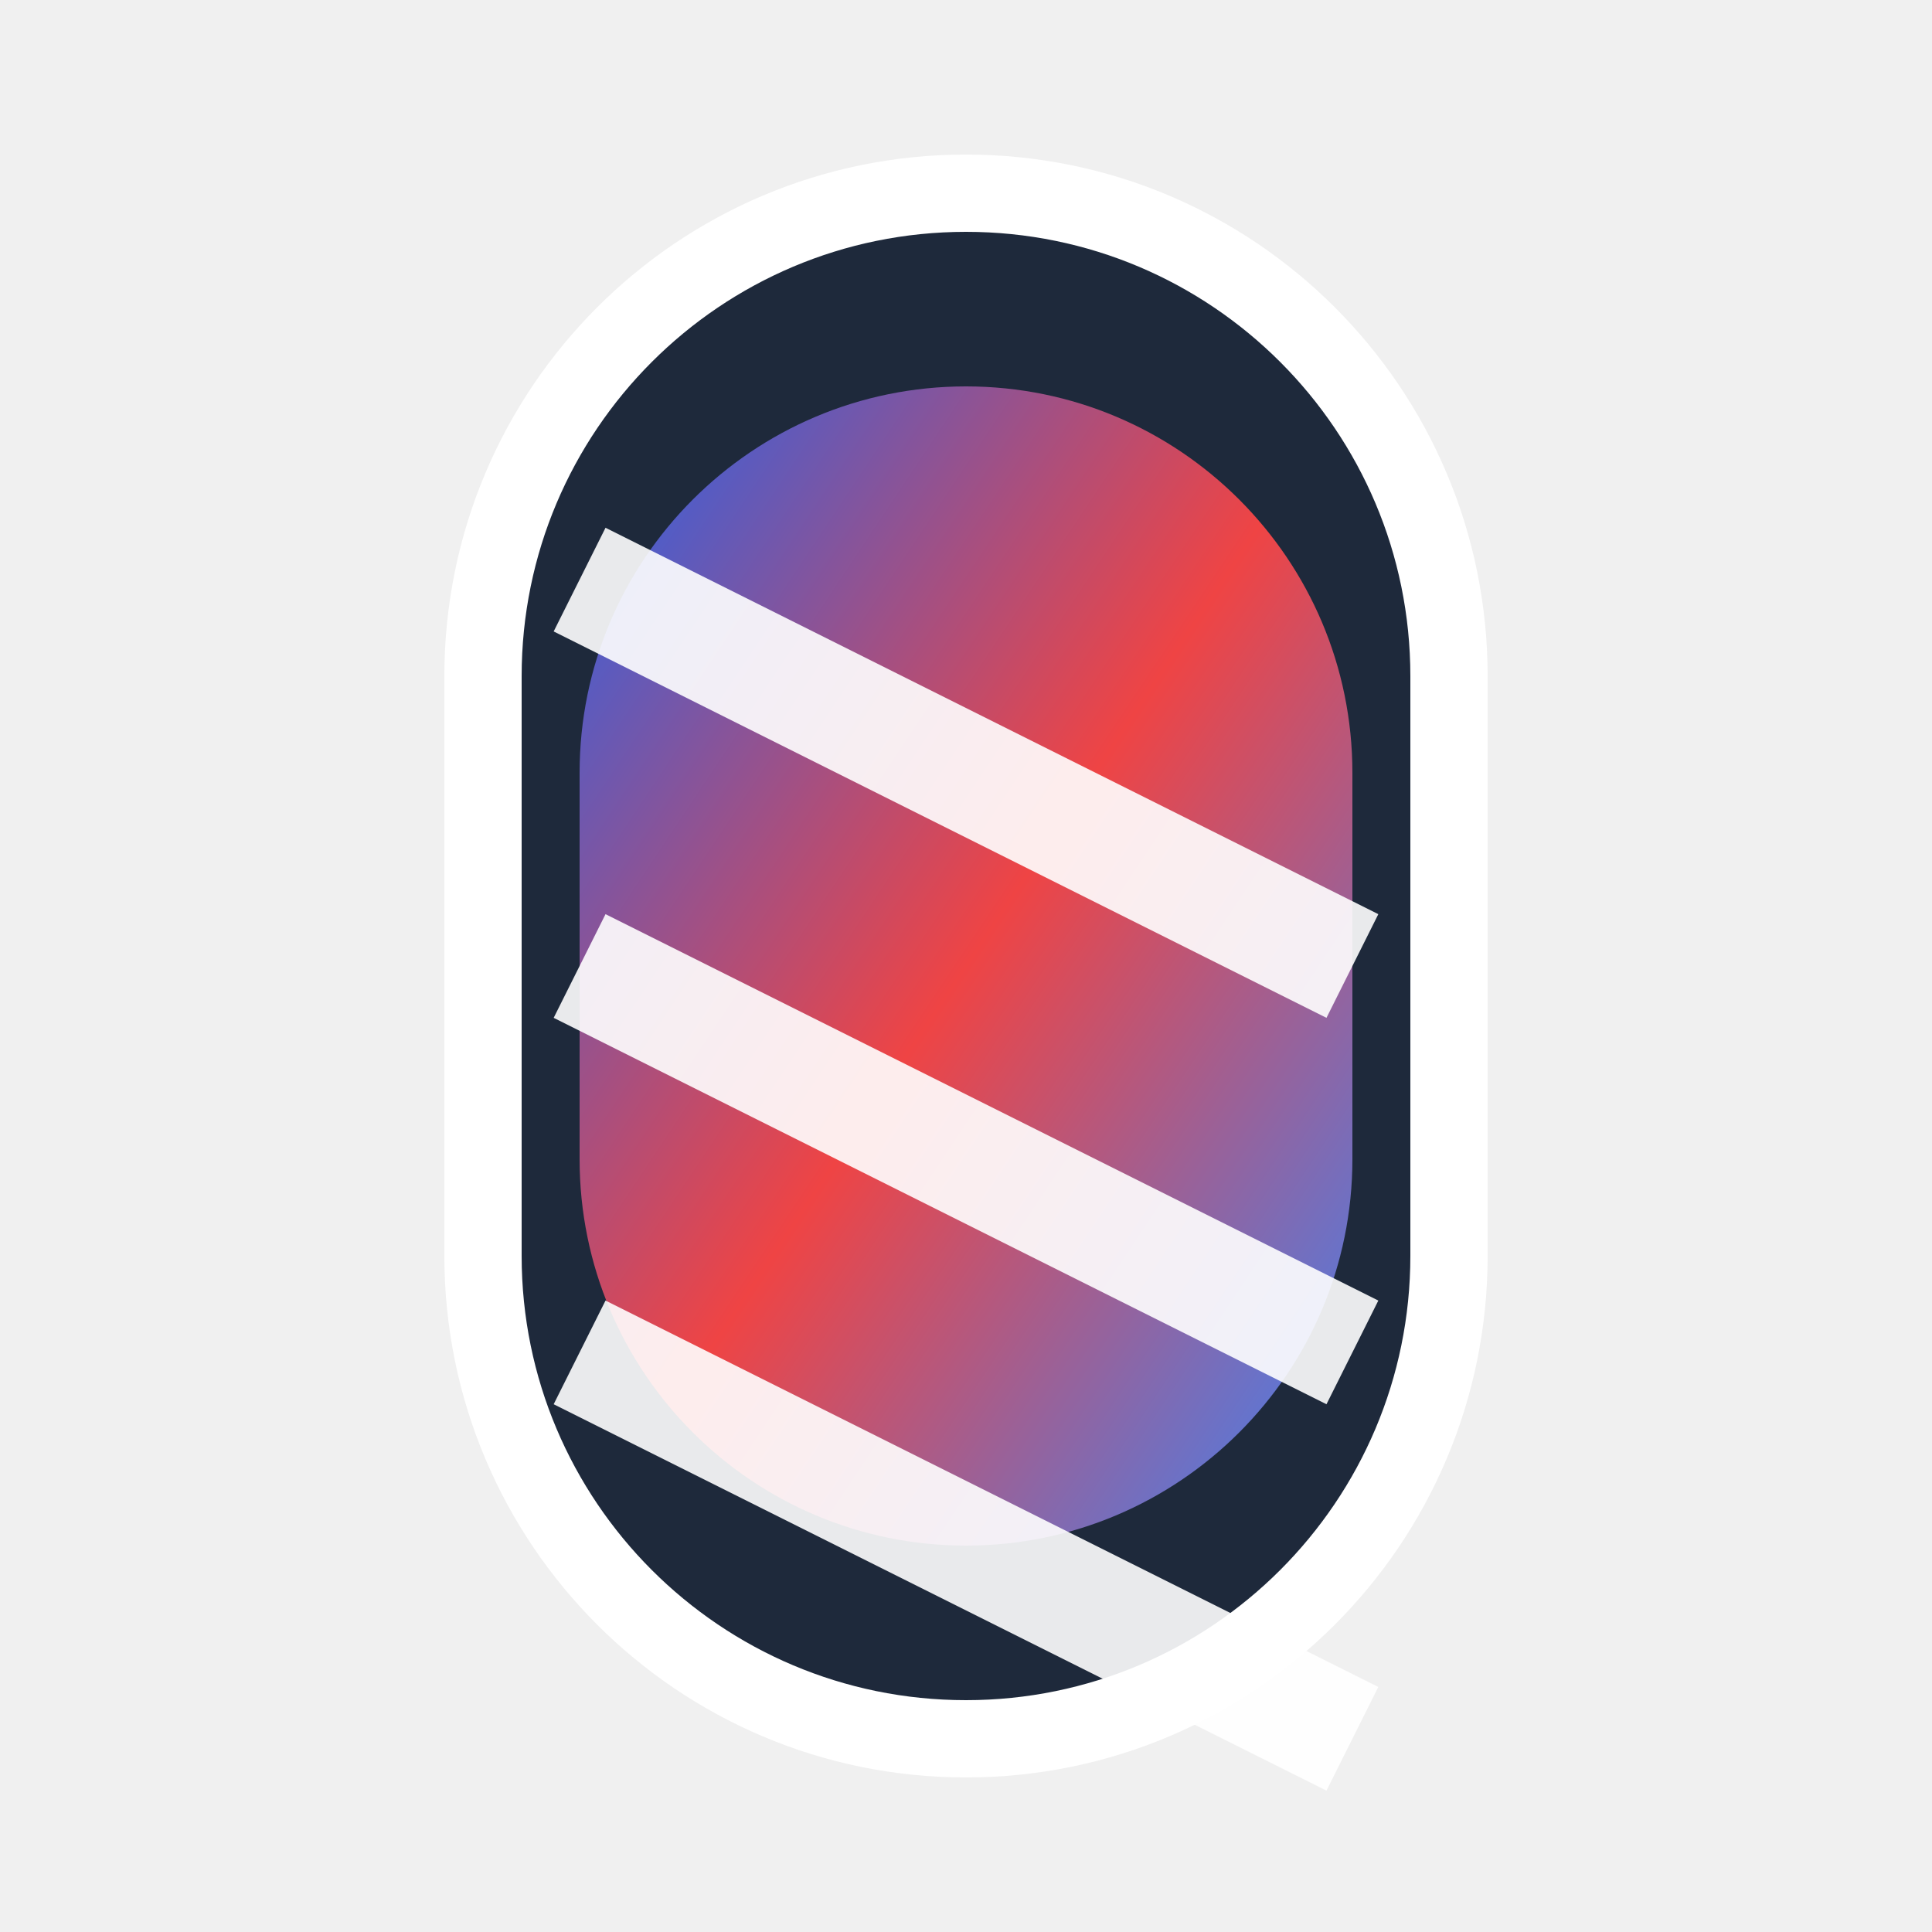
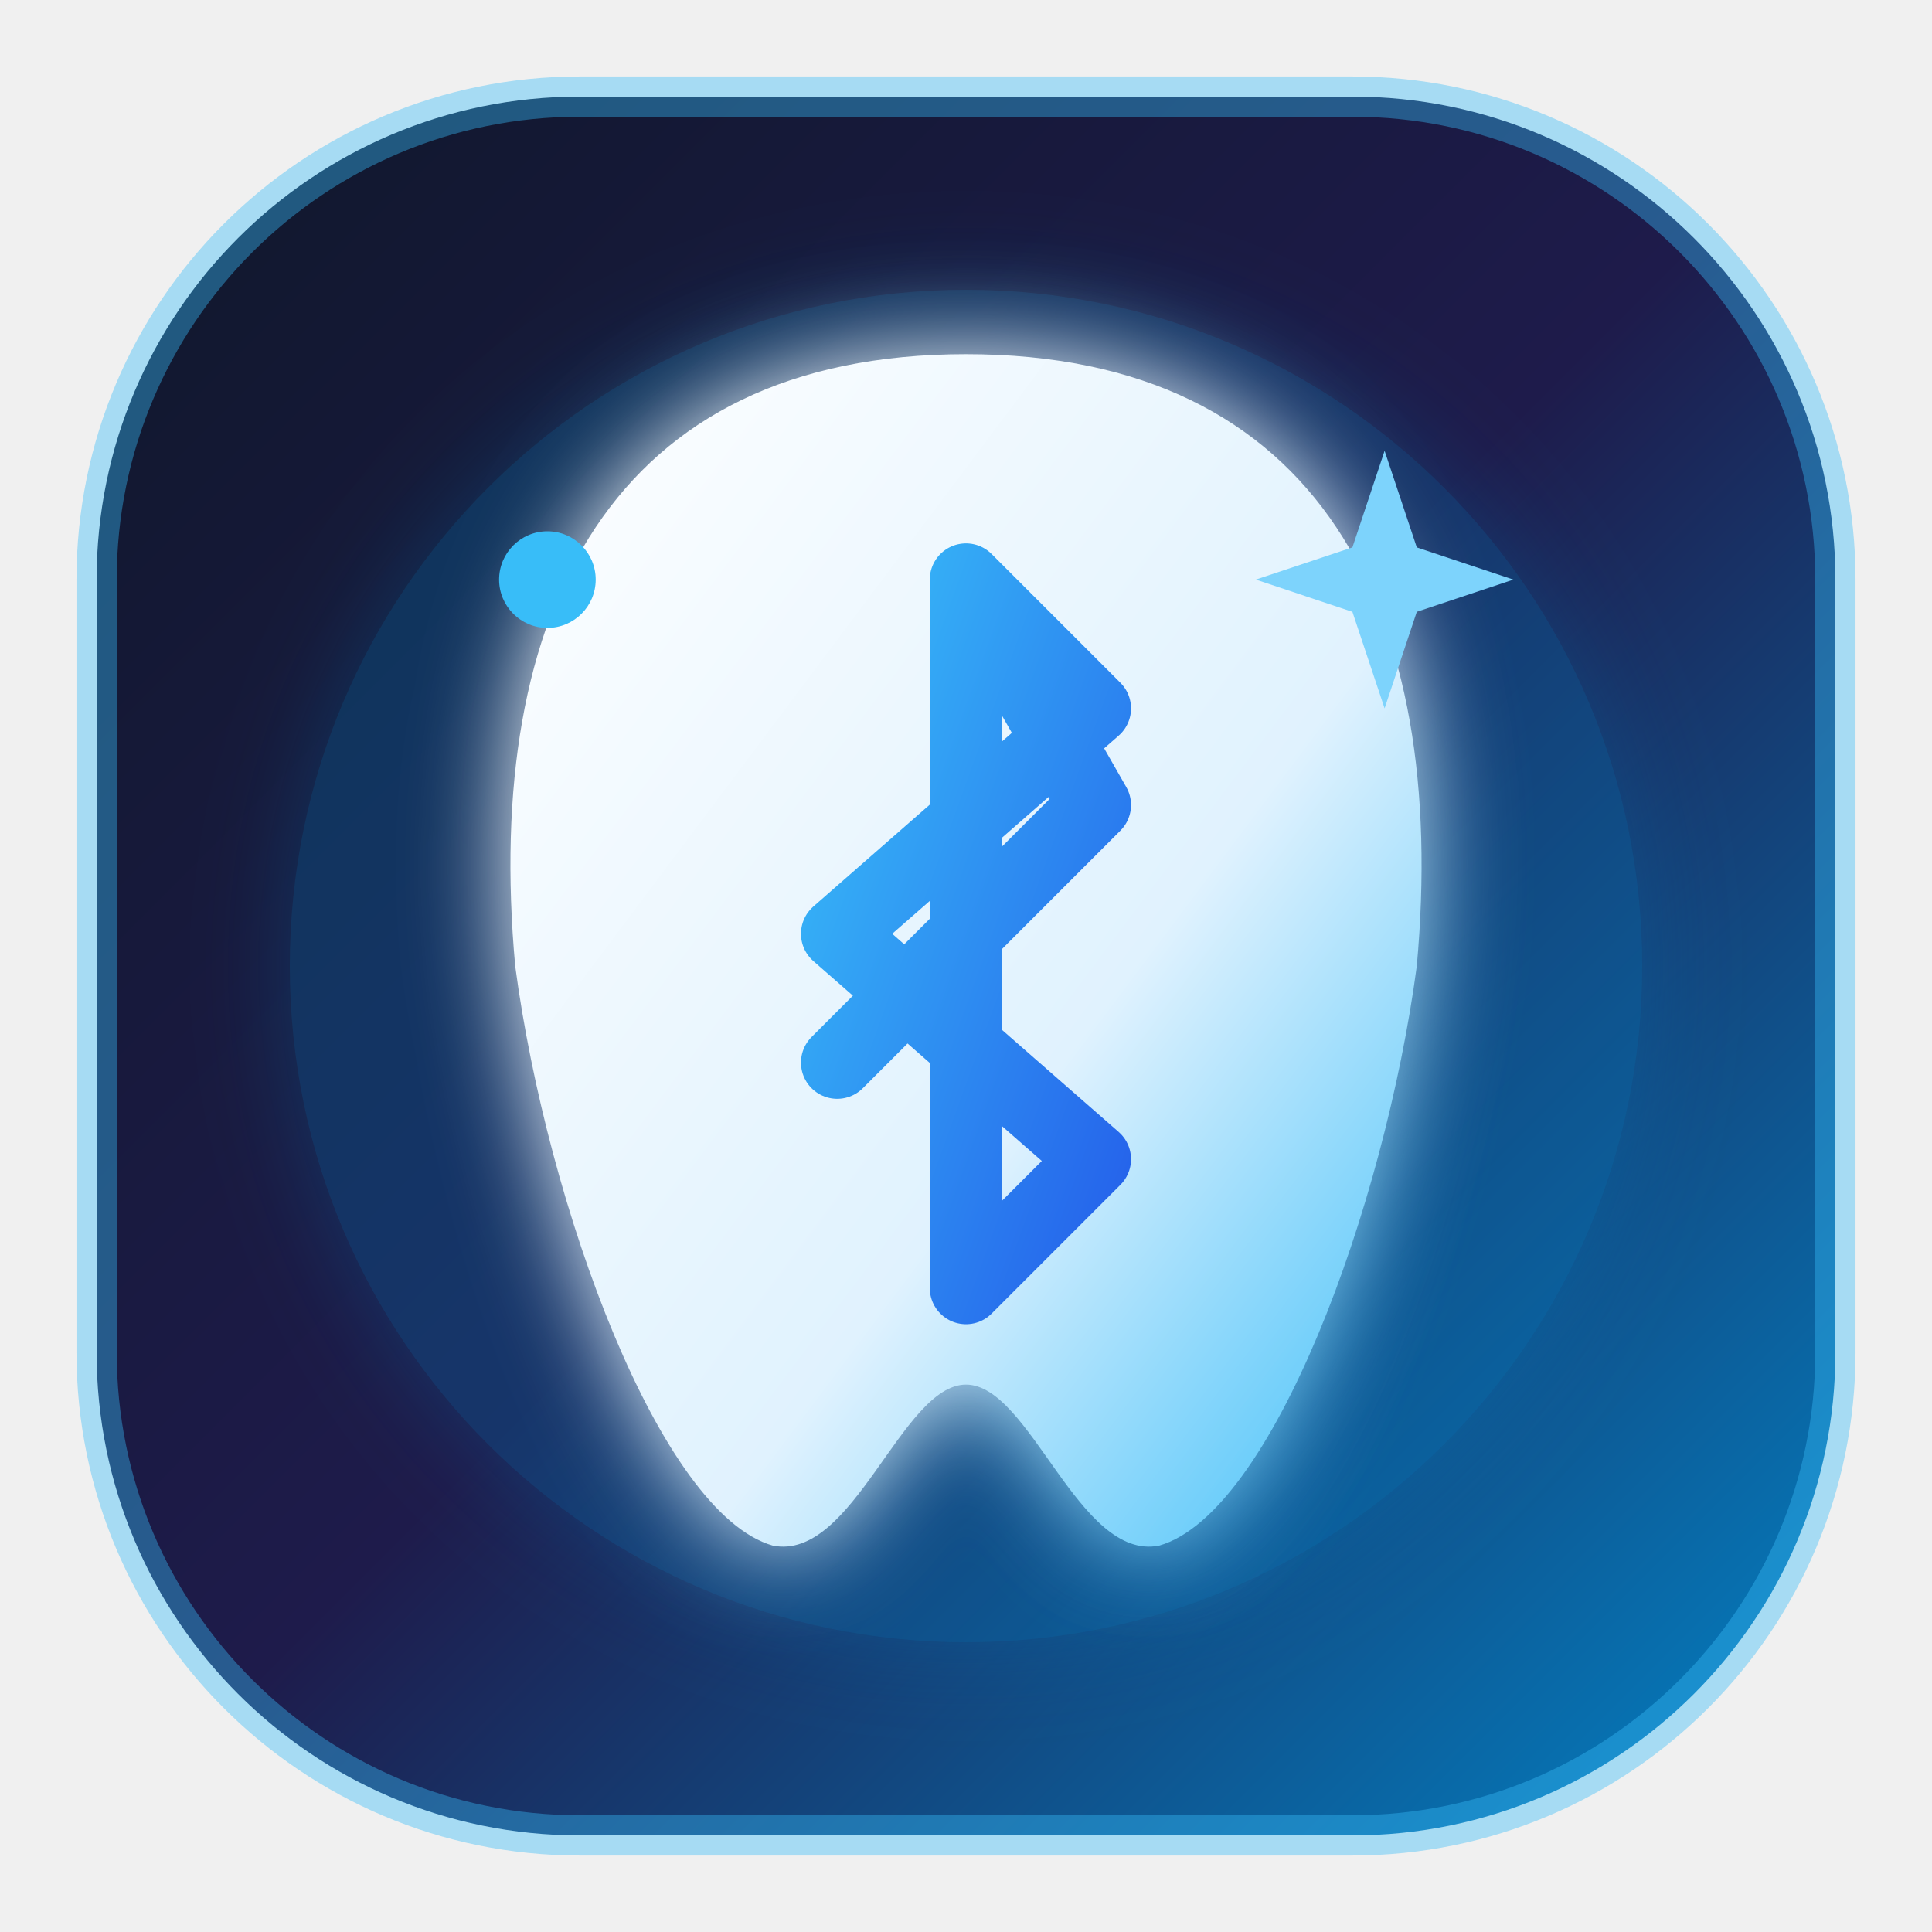
- <svg xmlns="http://www.w3.org/2000/svg" viewBox="0 0 100 100" width="100" height="100">
+ <svg xmlns="http://www.w3.org/2000/svg" viewBox="0 0 120 120" width="120" height="120">
  <defs>
-     <linearGradient id="barberGrad" x1="0%" y1="0%" x2="100%" y2="100%">
-       <stop offset="0%" stop-color="#2563eb" />
-       <stop offset="50%" stop-color="#ef4444" />
-       <stop offset="100%" stop-color="#3b82f6" />
+     <linearGradient id="bgGrad" x1="0%" y1="0%" x2="100%" y2="100%">
+       <stop offset="0%" stop-color="#0f172a" />
+       <stop offset="50%" stop-color="#1e1b4b" />
+       <stop offset="100%" stop-color="#0284c7" />
    </linearGradient>
+     <linearGradient id="toothGrad" x1="0%" y1="0%" x2="100%" y2="100%">
+       <stop offset="0%" stop-color="#ffffff" />
+       <stop offset="60%" stop-color="#e0f2fe" />
+       <stop offset="100%" stop-color="#38bdf8" />
+     </linearGradient>
+     <linearGradient id="blueNeon" x1="0%" y1="0%" x2="100%" y2="100%">
+       <stop offset="0%" stop-color="#38bdf8" />
+       <stop offset="100%" stop-color="#2563eb" />
+     </linearGradient>
+     <filter id="blueGlow" x="-20%" y="-20%" width="140%" height="140%">
+       <feGaussianBlur stdDeviation="3" result="blur" />
+       <feComposite in="SourceGraphic" in2="blur" operator="over" />
+     </filter>
  </defs>
-   <rect x="25" y="10" width="50" height="80" rx="25" fill="#1e293b" stroke="#ffffff" stroke-width="4" />
-   <rect x="30" y="20" width="40" height="60" rx="20" fill="url(#barberGrad)" />
-   <path d="M30 30 L70 50 M30 50 L70 70 M30 70 L70 90" stroke="#ffffff" stroke-width="6" opacity="0.9" />
+   <rect x="6" y="6" width="108" height="108" rx="30" fill="url(#bgGrad)" stroke="#38bdf8" stroke-width="2.5" stroke-opacity="0.4" />
+   <circle cx="60" cy="60" r="42" fill="#0284c7" opacity="0.25" filter="url(#blueGlow)" />
+   <path d="M 60 22 C 38 22, 30 38, 32 60 C 34 75, 41 94, 48 96 C 53 97, 56 86, 60 86 C 64 86, 67 97, 72 96 C 79 94, 86 75, 88 60 C 90 38, 82 22, 60 22 Z" fill="url(#toothGrad)" filter="url(#blueGlow)" />
+   <path d="M 60 36 L 68 44 L 52 58 L 68 72 L 60 80 L 60 36 L 68 50 L 52 66" stroke="url(#blueNeon)" stroke-width="4.5" stroke-linecap="round" stroke-linejoin="round" fill="none" />
+   <path d="M 86 28 L 88 34 L 94 36 L 88 38 L 86 44 L 84 38 L 78 36 L 84 34 Z" fill="#7dd3fc" />
+   <circle cx="34" cy="36" r="3" fill="#38bdf8" />
</svg>
